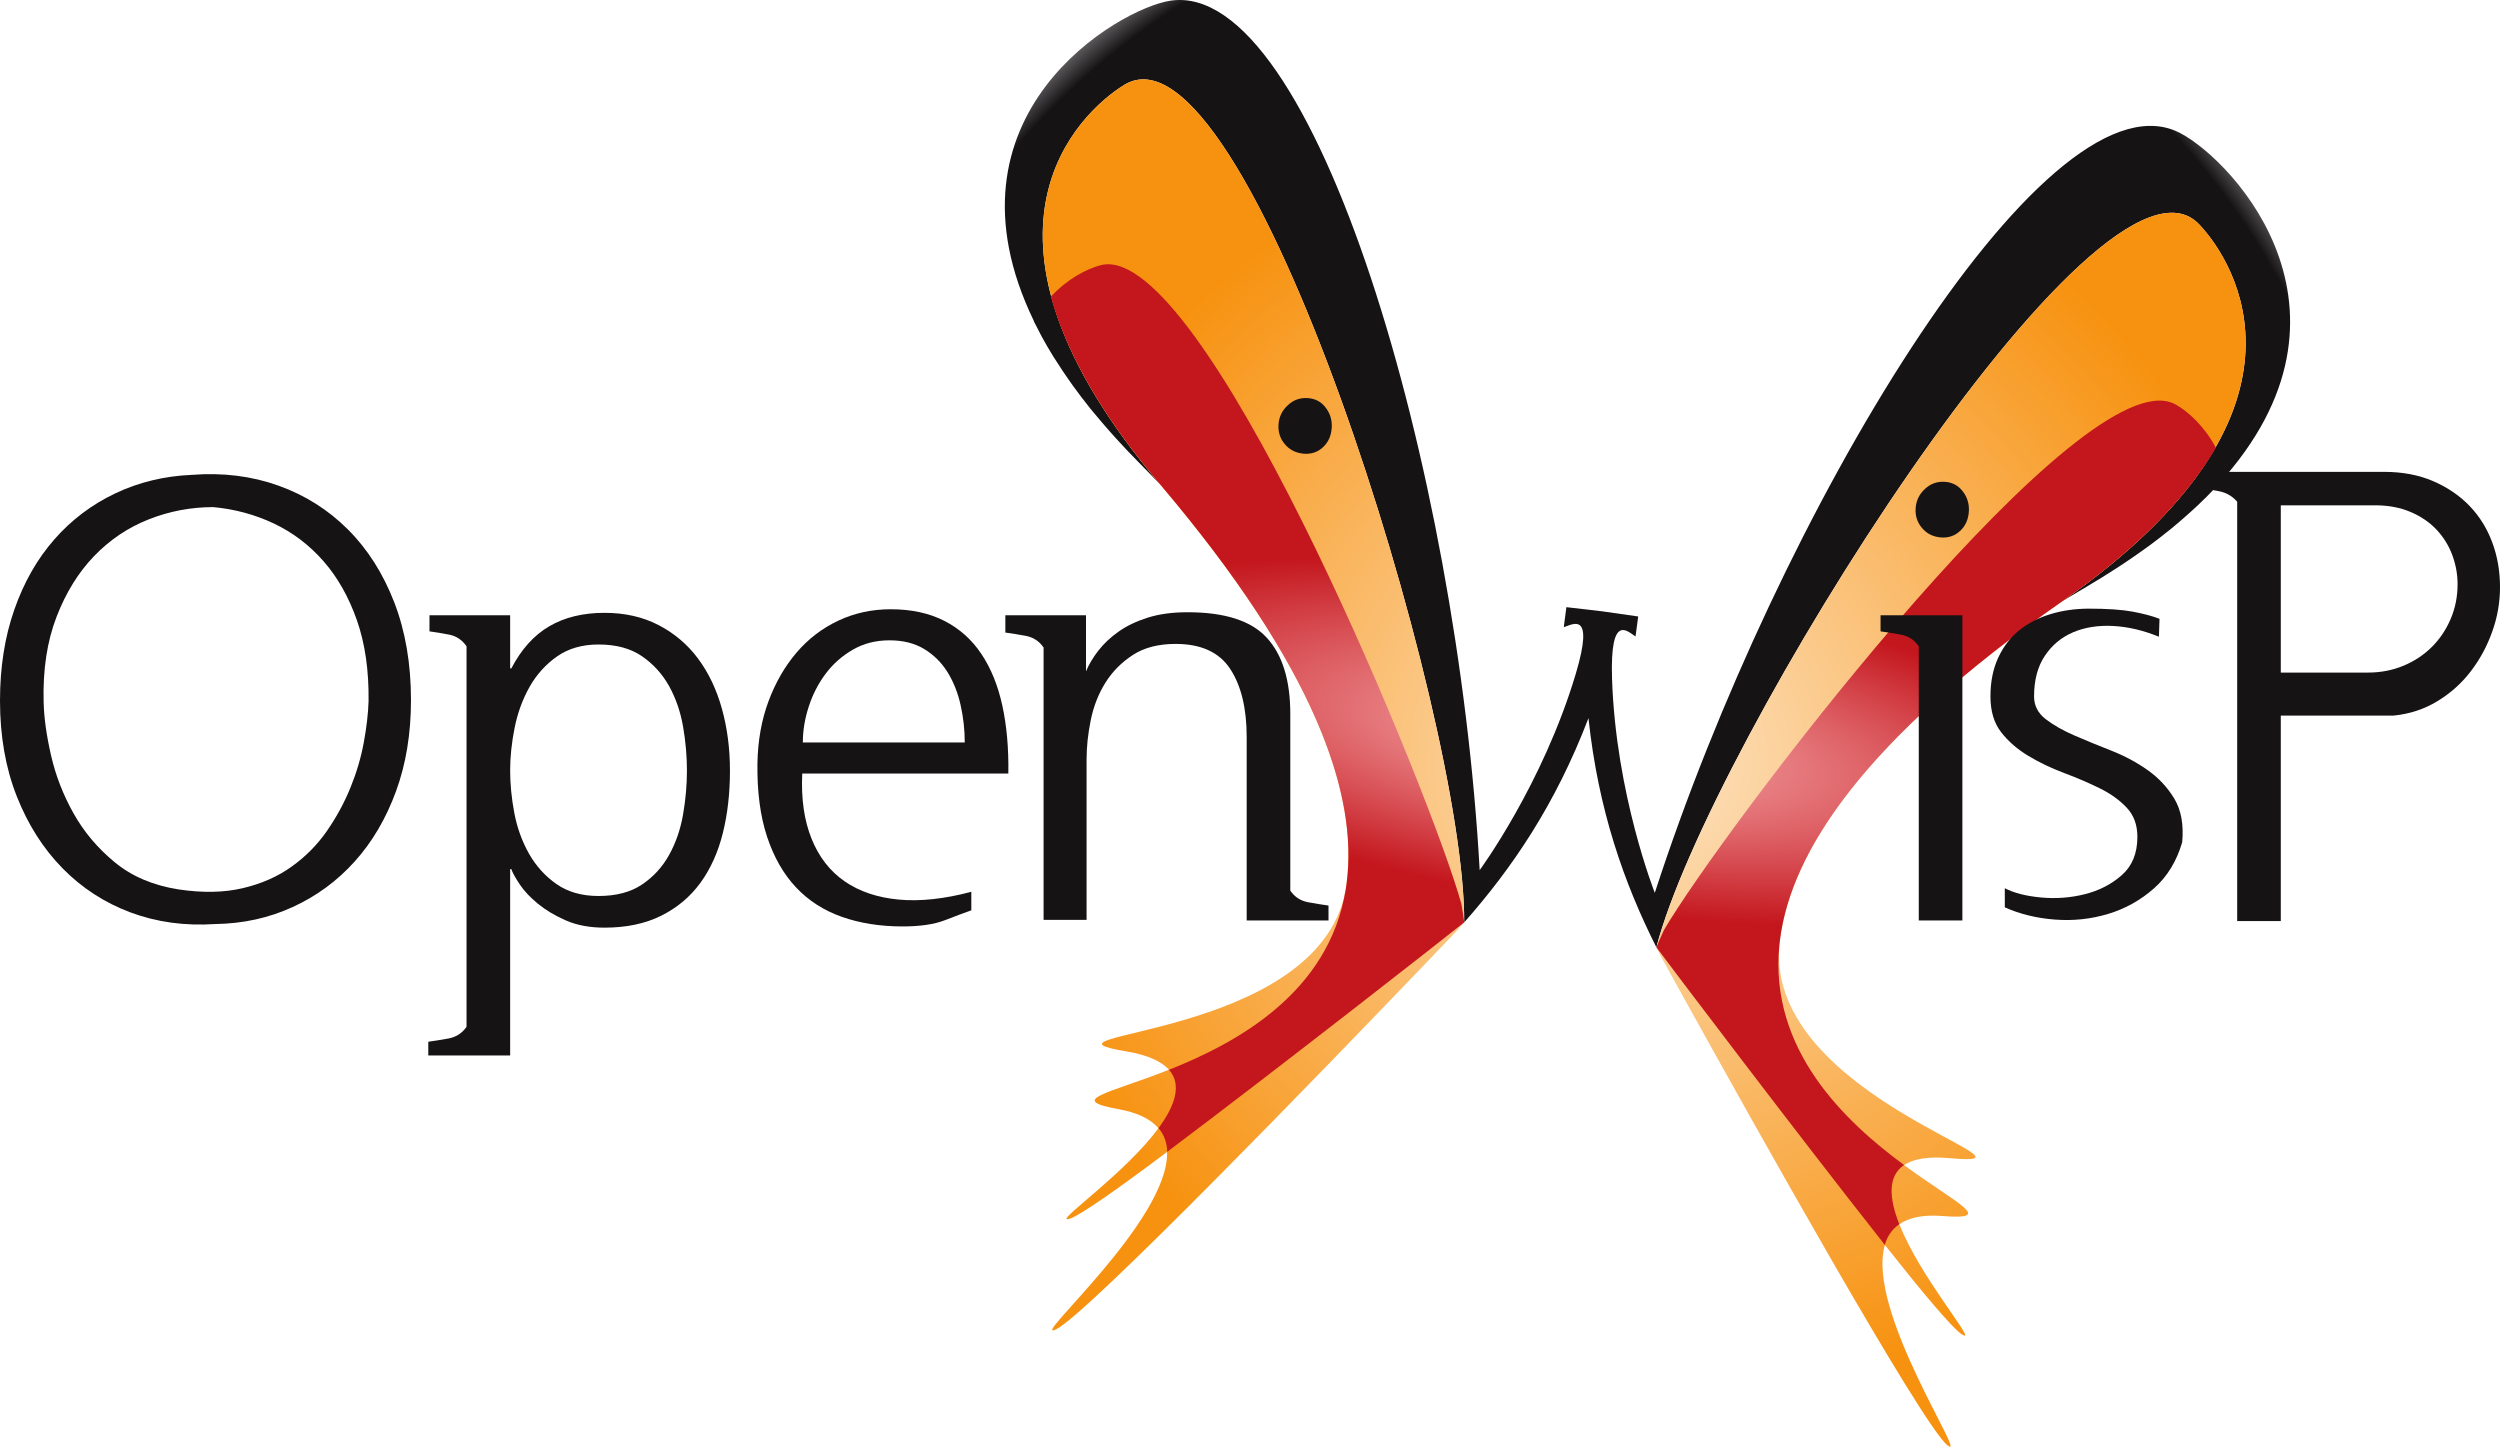
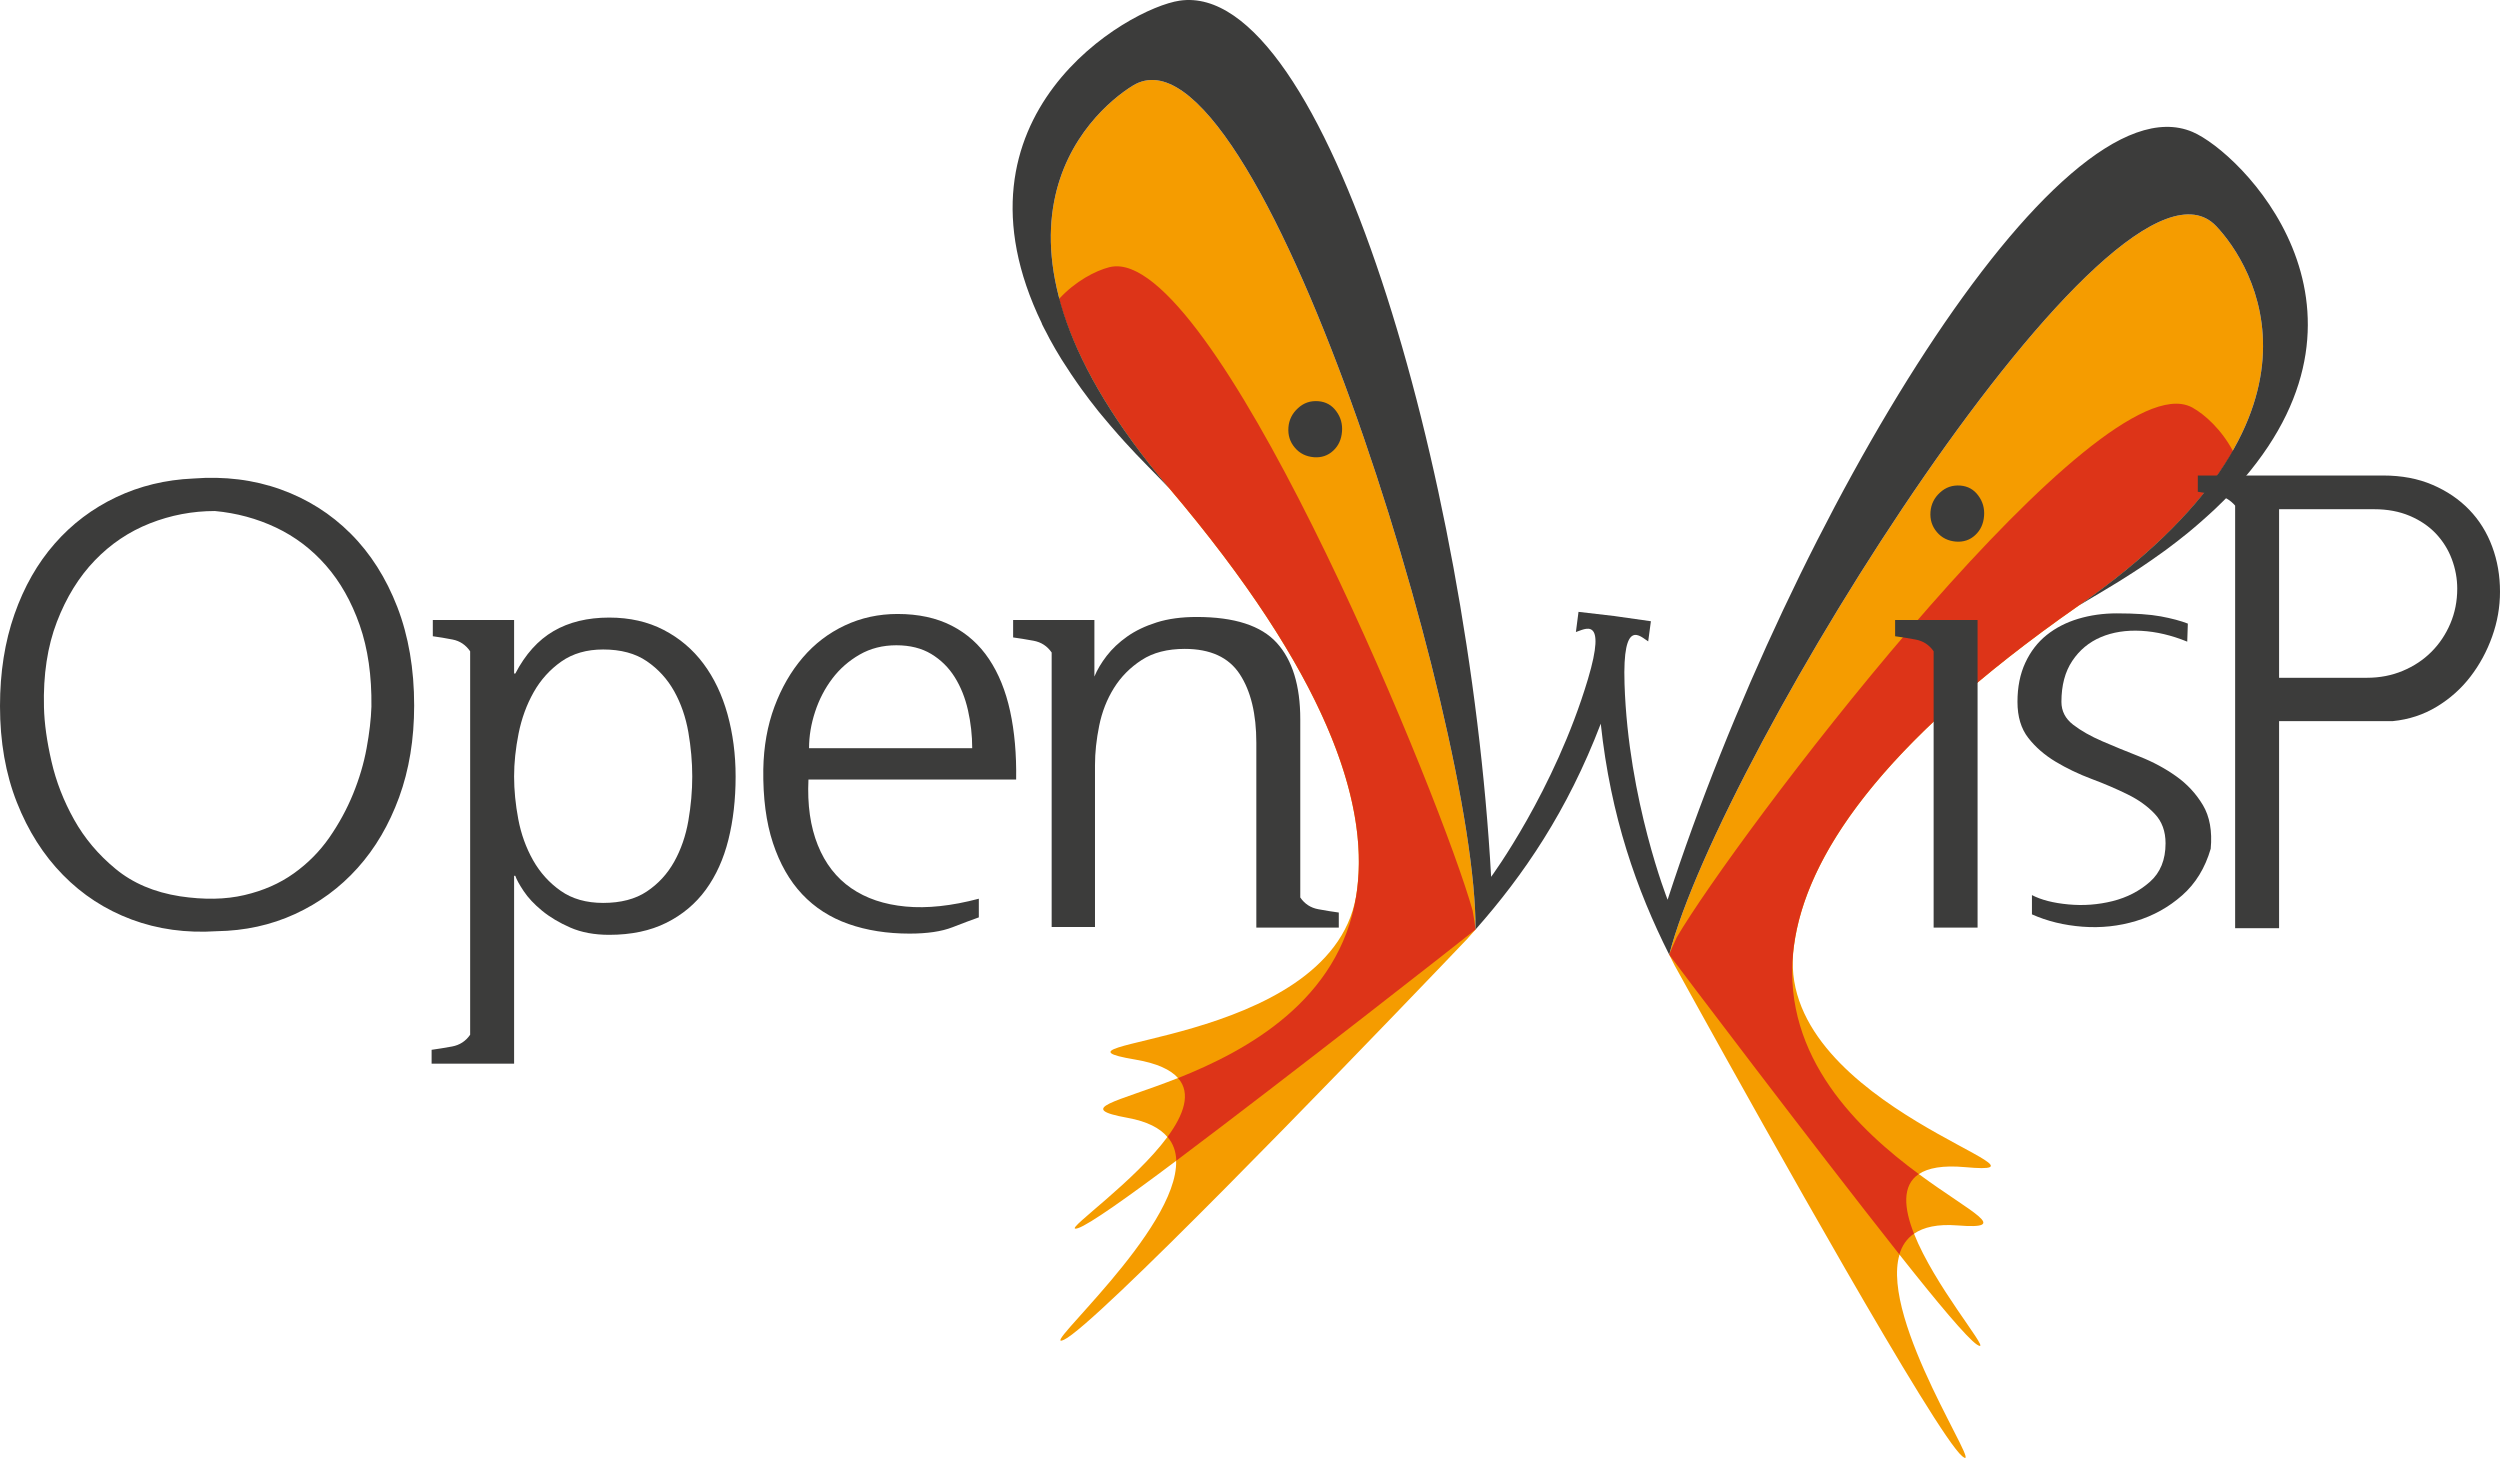
- <svg xmlns="http://www.w3.org/2000/svg" viewBox="0 0 834.013 482.638" height="482.638" width="834.013" xml:space="preserve" version="1.1" id="svg4155">
-   <defs id="defs4159">
-     <clipPath id="clipPath4171" clipPathUnits="userSpaceOnUse">
-       <path id="path4173" d="M 5806.68,3511.64 C 5449.15,3664.07 4745.83,2493.09 4416.4,1478.31 c 0,0 -104.22,263.26 -114.1,571.55 -5.81,179.13 42.8,124.58 62.67,112.62 l 7.15,53.36 -94.23,13.42 0,0.07 -97.47,11.35 -6.92,-53.43 c 22.34,6.58 83.21,46.91 31.88,-124.85 -88.35,-295.48 -256.35,-523.49 -256.35,-523.49 -59.34,1065.22 -440.17,2376.71 -824.86,2320.43 -137.11,-20.05 -631.33,-304.87 -364.82,-855.17 -0.1,-0.06 -0.23,-0.29 -0.28,-0.47 3.74,-7.81 8.1,-15.75 12.24,-23.66 2.92,-5.58 5.48,-10.91 8.49,-16.49 9.72,-18 20.37,-36.14 31.79,-54.66 3.33,-5.39 6.96,-10.99 10.65,-16.38 9.22,-14.73 19.33,-29.56 29.81,-44.58 4.04,-5.62 7.91,-11.44 12.09,-17.17 14.12,-19.49 29.13,-39.27 45.09,-59.19 3.15,-3.98 6.65,-7.96 9.94,-11.95 13.89,-16.82 28.5,-33.95 43.83,-51.3 5.3,-5.92 10.61,-11.92 16.09,-17.91 19.21,-21 39.07,-42.38 60.51,-63.82 20.1,-20.21 38.13,-39.23 57.19,-58.87 -0.32,0.38 -0.58,0.69 -0.9,1.08 -567.66,669.28 -212.55,993.27 -96.07,1065.38 327.38,202.3 911.72,-1687.94 907.85,-2234.81 127.41,144.03 243.4,313.97 331.69,545.14 26.3,-246.1 94.95,-439.95 181.31,-611.77 136.03,529.59 1183.75,2208.46 1448.63,1929.46 94.23,-99.4 354.26,-502.63 -363.51,-1004.42 22.11,13.33 44.55,26.68 67.65,40.22 26.21,15.44 50.72,30.84 74.73,46.35 6.87,4.47 13.52,8.83 20.26,13.24 19.25,12.9 37.73,25.64 55.35,38.39 4.18,3.04 8.54,5.98 12.63,9.06 20.67,15.22 40.19,30.48 58.85,45.68 5.54,4.49 10.6,9.08 16.09,13.48 13.95,11.89 27.47,23.74 40.29,35.47 4.76,4.43 9.79,8.86 14.33,13.2 15.79,14.95 30.75,29.8 44.78,44.78 4.27,4.6 8.09,9.12 12.41,13.82 5.94,6.48 12.27,13.15 17.94,19.78 -0.09,0.11 -0.23,0.38 -0.23,0.56 398.36,463.95 -6.82,865.46 -134.19,919.83 z" />
-     </clipPath>
-     <radialGradient id="radialGradient4175" spreadMethod="pad" gradientTransform="matrix(196.157,2248.14,2248.14,-196.157,4274.47,2111.59)" gradientUnits="userSpaceOnUse" r="1" cy="0" cx="0" fy="0" fx="0">
-       <stop id="stop4177" offset="0" style="stop-opacity:1;stop-color:#161315" />
-       <stop id="stop4179" offset="0.674" style="stop-opacity:1;stop-color:#161315" />
-       <stop id="stop4181" offset="0.914" style="stop-opacity:1;stop-color:#161315" />
-       <stop id="stop4183" offset="1" style="stop-opacity:1;stop-color:#e0e0e1" />
-     </radialGradient>
-     <clipPath id="clipPath4191" clipPathUnits="userSpaceOnUse">
-       <path id="path4193" d="m 5869.3,3262.2 c -264.88,279 -1312.6,-1399.87 -1448.63,-1929.46 4.76,-9.44 9.53,-19.07 14.38,-28.46 12.6,-22.88 32.91,-59.7 59.03,-106.73 C 4674.09,872.648 5127.39,61.629 5196.8,4.371 5258.67,-46.621 4978.22,362.309 5030.5,538.449 c 99.9,-126.469 179.47,-221.508 205.23,-238.41 3.33,-2.109 5.81,-3.23 7.23,-3.457 19.03,-2.57 -120.21,161.168 -173.98,297.16 25.31,17.528 62.35,26.078 114.78,22.028 143.32,-11.188 40.06,31.199 -102.06,135.949 24.34,16.281 63.53,23.742 122.38,18.39 300.4,-27.25 -488.4,159.911 -455.28,565.871 22.62,239.61 215.43,543.88 755.28,920.59 0.53,0.43 1.12,0.81 1.71,1.21 717.77,501.79 457.74,905.02 363.51,1004.42 z m -2869.48,371.98 c -116.48,-72.11 -471.59,-396.1 96.07,-1065.38 0.32,-0.39 0.58,-0.7 0.9,-1.08 425.06,-501.29 533.6,-844.4 494.34,-1081.72 -71.75,-400.88 -882.31,-380.74 -584.88,-430.96 58.09,-9.8 94.22,-27.02 113.47,-48.92 -163.96,-64.96 -274.78,-79.741 -133.25,-105.499 51.79,-9.402 85.28,-27.16 105.24,-50.629 -86.72,-117.601 -263.13,-240.523 -244.07,-242.801 1.4,-0.242 4,0.219 7.74,1.469 29.3,9.809 130.54,81.332 259.39,178.129 5.53,-183.687 -370.03,-507.469 -297.2,-473.937 81.95,37.73 729.73,708.608 986.02,975.828 35.79,37.36 64.02,66.9 81.92,85.64 7.45,8.18 14.79,16.69 22.16,25.05 3.87,546.87 -580.47,2437.11 -907.85,2234.81 z" />
-     </clipPath>
-     <radialGradient id="radialGradient4195" spreadMethod="pad" gradientTransform="matrix(1718.42,0,0,-1718.42,4388.12,1824.63)" gradientUnits="userSpaceOnUse" r="1" cy="0" cx="0" fy="0" fx="0">
-       <stop id="stop4197" offset="0" style="stop-opacity:1;stop-color:#fde3c3" />
-       <stop id="stop4199" offset="1" style="stop-opacity:1;stop-color:#f79210" />
-     </radialGradient>
-     <clipPath id="clipPath4207" clipPathUnits="userSpaceOnUse">
-       <path id="path4209" d="m 5806.05,2781.78 c -8.81,4.76 -18.43,7.86 -28.96,9.31 -284.8,37.42 -1184.87,-1153.28 -1336.27,-1412.09 -7.48,-15.51 -16.15,-36.1 -20.15,-46.26 28.42,-38.39 375.98,-498.119 609.57,-793.931 6.83,23.023 19.1,41.722 38.66,55.121 -26.57,67.242 -32.15,127.761 12.72,157.89 -156.67,115.52 -360.41,306.99 -332.82,586.49 0.41,4.86 1,9.89 1.67,14.92 30.22,236.79 226.67,535.62 753.61,903.34 1.83,1.15 3.42,2.27 5.12,3.47 204.88,143.74 331.33,281.26 404.65,406.02 -30.07,56.93 -74.58,97.37 -107.8,115.72 z m -2837.39,373.36 c -10.52,1.32 -20.63,0.75 -30.3,-1.55 -36.86,-9.28 -90.36,-36.95 -133.88,-84.43 38.98,-139.25 126.11,-304.58 287.54,-495.78 1.31,-1.6 2.57,-3.08 3.87,-4.58 415.58,-489.92 529.27,-828.94 498.02,-1065.59 -0.71,-5.04 -1.51,-10.07 -2.2,-15.02 -44.81,-277.14 -290.91,-410.27 -471.81,-482.2 35.74,-40.361 14.88,-97.459 -27.96,-155.728 15.37,-17.973 22.47,-39.242 23.28,-63.114 301.48,226.402 755.31,582.272 792.45,612.222 -1.21,10.88 -4.35,32.81 -7.55,49.71 -80.39,288.9 -646.48,1669.53 -931.46,1706.06 z" />
-     </clipPath>
-     <radialGradient id="radialGradient4211" spreadMethod="pad" gradientTransform="matrix(2097.01,-325.913,-95.8387,-616.652,4244.08,1881.86)" gradientUnits="userSpaceOnUse" r="1" cy="0" cx="0" fy="0" fx="0">
-       <stop id="stop4213" offset="0" style="stop-opacity:1;stop-color:#f9b2b4" />
-       <stop id="stop4215" offset="0.705" style="stop-opacity:1;stop-color:#c4161d" />
-       <stop id="stop4217" offset="1" style="stop-opacity:1;stop-color:#c4161d" />
-     </radialGradient>
-   </defs>
-   <g transform="matrix(1.25,0,0,-1.25,0,482.6375)" id="g4163">
-     <g transform="scale(0.1,0.1)" id="g4165">
-       <g id="g4167">
-         <g clip-path="url(#clipPath4171)" id="g4169">
-           <path id="path4185" style="fill:url(#radialGradient4175);fill-opacity:1;fill-rule:nonzero;stroke:none" d="M 5806.68,3511.64 C 5449.15,3664.07 4745.83,2493.09 4416.4,1478.31 c 0,0 -104.22,263.26 -114.1,571.55 -5.81,179.13 42.8,124.58 62.67,112.62 l 7.15,53.36 -94.23,13.42 0,0.07 -97.47,11.35 -6.92,-53.43 c 22.34,6.58 83.21,46.91 31.88,-124.85 -88.35,-295.48 -256.35,-523.49 -256.35,-523.49 -59.34,1065.22 -440.17,2376.71 -824.86,2320.43 -137.11,-20.05 -631.33,-304.87 -364.82,-855.17 -0.1,-0.06 -0.23,-0.29 -0.28,-0.47 3.74,-7.81 8.1,-15.75 12.24,-23.66 2.92,-5.58 5.48,-10.91 8.49,-16.49 9.72,-18 20.37,-36.14 31.79,-54.66 3.33,-5.39 6.96,-10.99 10.65,-16.38 9.22,-14.73 19.33,-29.56 29.81,-44.58 4.04,-5.62 7.91,-11.44 12.09,-17.17 14.12,-19.49 29.13,-39.27 45.09,-59.19 3.15,-3.98 6.65,-7.96 9.94,-11.95 13.89,-16.82 28.5,-33.95 43.83,-51.3 5.3,-5.92 10.61,-11.92 16.09,-17.91 19.21,-21 39.07,-42.38 60.51,-63.82 20.1,-20.21 38.13,-39.23 57.19,-58.87 -0.32,0.38 -0.58,0.69 -0.9,1.08 -567.66,669.28 -212.55,993.27 -96.07,1065.38 327.38,202.3 911.72,-1687.94 907.85,-2234.81 127.41,144.03 243.4,313.97 331.69,545.14 26.3,-246.1 94.95,-439.95 181.31,-611.77 136.03,529.59 1183.75,2208.46 1448.63,1929.46 94.23,-99.4 354.26,-502.63 -363.51,-1004.42 22.11,13.33 44.55,26.68 67.65,40.22 26.21,15.44 50.72,30.84 74.73,46.35 6.87,4.47 13.52,8.83 20.26,13.24 19.25,12.9 37.73,25.64 55.35,38.39 4.18,3.04 8.54,5.98 12.63,9.06 20.67,15.22 40.19,30.48 58.85,45.68 5.54,4.49 10.6,9.08 16.09,13.48 13.95,11.89 27.47,23.74 40.29,35.47 4.76,4.43 9.79,8.86 14.33,13.2 15.79,14.95 30.75,29.8 44.78,44.78 4.27,4.6 8.09,9.12 12.41,13.82 5.94,6.48 12.27,13.15 17.94,19.78 -0.09,0.11 -0.23,0.38 -0.23,0.56 398.36,463.95 -6.82,865.46 -134.19,919.83" />
+ <svg xmlns="http://www.w3.org/2000/svg" version="1.1" id="Capa_1" x="0px" y="0px" viewBox="0 0 750 437.378" xml:space="preserve" width="750" height="437.378">
+   <defs id="defs15" />
+   <switch id="switch15" transform="translate(-165,-297.3036)">
+     <g id="g15">
+       <g id="g14">
+         <path style="fill:#f59c00" d="M 829.865,365.145 C 799.86,333.54 681.176,523.72 665.767,583.711 c 0.539,1.069 1.08,2.16 1.629,3.224 1.427,2.592 3.728,6.763 6.687,12.09 20.391,36.804 71.74,128.675 79.603,135.162 7.009,5.776 -24.76,-40.547 -18.838,-60.5 11.317,14.326 20.33,25.092 23.248,27.007 0.377,0.239 0.658,0.366 0.819,0.392 2.156,0.291 -13.617,-18.257 -19.708,-33.662 2.867,-1.986 7.063,-2.954 13.002,-2.495 16.235,1.268 4.538,-3.534 -11.561,-15.4 2.757,-1.844 7.197,-2.689 13.863,-2.083 34.029,3.087 -55.325,-18.114 -51.573,-64.101 2.562,-27.143 24.404,-61.61 85.557,-104.283 0.06,-0.049 0.127,-0.092 0.194,-0.137 81.306,-56.843 51.851,-102.521 41.176,-113.78 z m -325.05,-42.137 c -13.195,8.168 -53.421,44.869 10.883,120.684 0.036,0.044 0.066,0.079 0.102,0.122 48.15,56.785 60.445,95.652 55.998,122.536 -8.128,45.411 -99.947,43.13 -66.254,48.819 6.58,1.11 10.673,3.061 12.854,5.542 -18.573,7.359 -31.127,9.033 -15.094,11.951 5.867,1.065 9.66,3.077 11.921,5.735 -9.824,13.322 -29.807,27.246 -27.648,27.504 0.159,0.027 0.453,-0.025 0.877,-0.167 3.319,-1.111 14.787,-9.213 29.383,-20.178 0.626,20.808 -41.916,57.485 -33.666,53.687 9.283,-4.274 82.663,-80.27 111.695,-110.541 4.054,-4.232 7.252,-7.578 9.28,-9.701 0.844,-0.927 1.675,-1.891 2.51,-2.838 C 608.093,514.215 541.9,300.091 504.815,323.008 Z" id="path1" />
+         <path style="fill:#dd3418" d="m 822.701,419.566 c -0.998,-0.539 -2.088,-0.89 -3.281,-1.055 -32.262,-4.239 -134.22,130.642 -151.371,159.959 -0.847,1.757 -1.829,4.089 -2.283,5.24 3.219,4.349 42.591,56.426 69.051,89.935 0.774,-2.608 2.164,-4.726 4.379,-6.244 -3.01,-7.617 -3.642,-14.472 1.441,-17.885 -17.747,-13.086 -40.827,-34.775 -37.701,-66.437 0.046,-0.55 0.113,-1.12 0.189,-1.69 3.423,-26.823 25.677,-60.674 85.368,-102.329 0.207,-0.13 0.387,-0.257 0.58,-0.393 23.209,-16.283 37.533,-31.861 45.838,-45.993 -3.405,-6.448 -8.447,-11.029 -12.21,-13.108 z M 501.285,377.273 c -1.192,-0.15 -2.337,-0.085 -3.432,0.175 -4.175,1.051 -10.236,4.186 -15.166,9.564 4.416,15.774 14.286,34.503 32.572,56.161 0.148,0.181 0.291,0.349 0.438,0.519 47.076,55.497 59.955,93.901 56.415,120.708 -0.08,0.571 -0.171,1.141 -0.249,1.701 -5.076,31.394 -32.954,46.475 -53.446,54.623 4.049,4.572 1.686,11.04 -3.167,17.641 1.741,2.036 2.545,4.445 2.637,7.149 34.151,-25.646 85.56,-65.959 89.768,-69.351 -0.137,-1.232 -0.493,-3.717 -0.855,-5.631 -9.107,-32.726 -73.233,-189.121 -105.515,-193.259 z" id="path2" />
+         <g id="g13">
+           <path style="fill:#3c3c3b" d="m 822.772,336.888 c -40.5,-17.267 -120.171,115.38 -157.489,230.333 0,0 -11.806,-29.822 -12.925,-64.744 -0.658,-20.292 4.848,-14.112 7.099,-12.757 l 0.81,-6.045 -10.674,-1.52 v -0.008 l -11.041,-1.286 -0.784,6.052 c 2.531,-0.745 9.426,-5.314 3.611,14.143 -10.008,33.472 -29.039,59.3 -29.039,59.3 -6.722,-120.667 -49.862,-269.23 -93.439,-262.854 -15.532,2.271 -71.516,34.535 -41.326,96.872 -0.011,0.007 -0.026,0.033 -0.032,0.053 0.424,0.885 0.918,1.785 1.387,2.681 0.331,0.631 0.621,1.235 0.962,1.867 1.101,2.039 2.307,4.095 3.601,6.192 0.377,0.611 0.788,1.245 1.206,1.856 1.044,1.668 2.19,3.349 3.377,5.049 0.458,0.637 0.896,1.296 1.37,1.945 1.599,2.208 3.3,4.448 5.108,6.705 0.357,0.451 0.753,0.902 1.126,1.354 1.573,1.905 3.228,3.846 4.965,5.811 0.6,0.671 1.202,1.35 1.823,2.029 2.176,2.379 4.426,4.801 6.854,7.229 2.277,2.289 4.319,4.444 6.478,6.669 -0.036,-0.043 -0.066,-0.078 -0.102,-0.122 -64.304,-75.815 -24.077,-112.516 -10.883,-120.684 37.085,-22.917 103.278,191.207 102.84,253.155 14.433,-16.315 27.572,-35.566 37.573,-61.753 2.979,27.878 10.756,49.837 20.538,69.3 15.41,-59.99 134.094,-250.17 164.099,-218.565 10.674,11.26 40.13,56.938 -41.178,113.78 2.505,-1.51 5.047,-3.022 7.663,-4.556 2.969,-1.749 5.745,-3.493 8.465,-5.25 0.778,-0.506 1.531,-1 2.295,-1.5 2.181,-1.461 4.274,-2.904 6.27,-4.349 0.474,-0.344 0.967,-0.677 1.431,-1.026 2.341,-1.724 4.553,-3.453 6.666,-5.175 0.628,-0.509 1.201,-1.029 1.823,-1.527 1.58,-1.347 3.112,-2.689 4.564,-4.018 0.539,-0.502 1.109,-1.004 1.623,-1.495 1.789,-1.694 3.483,-3.376 5.073,-5.073 0.484,-0.521 0.916,-1.033 1.406,-1.566 0.673,-0.734 1.39,-1.49 2.032,-2.241 -0.01,-0.012 -0.026,-0.043 -0.026,-0.063 45.126,-52.556 -0.772,-98.038 -15.2,-104.198 z" id="path3" />
+           <g id="g12">
+             <path style="fill:#3c3c3b" d="m 560.503,417.662 c -2.373,-0.181 -4.401,0.498 -6.111,2.098 -1.737,1.565 -2.688,3.512 -2.863,5.747 -0.178,2.356 0.454,4.38 1.925,6.099 1.452,1.729 3.352,2.663 5.73,2.865 2.232,0.168 4.172,-0.467 5.766,-1.948 1.609,-1.478 2.47,-3.402 2.653,-5.753 0.173,-2.229 -0.372,-4.289 -1.722,-6.094 -1.331,-1.848 -3.142,-2.828 -5.378,-3.014 z" id="path4" />
+             <g id="g8">
+               <path style="fill:#3c3c3b" d="m 178.19,509.484 c 0.113,4.82 0.871,10.236 2.257,16.253 1.38,6.024 3.635,11.83 6.767,17.428 3.126,5.601 7.282,10.541 12.466,14.809 5.174,4.277 11.617,7.016 19.322,8.219 7.226,1.08 13.658,0.966 19.321,-0.362 5.658,-1.32 10.598,-3.488 14.804,-6.503 4.222,-3.004 7.766,-6.589 10.664,-10.746 2.883,-4.155 5.261,-8.515 7.13,-13.087 1.864,-4.574 3.224,-9.152 4.059,-13.729 0.845,-4.576 1.324,-8.729 1.446,-12.461 0.117,-9.271 -1.054,-17.426 -3.518,-24.469 -2.47,-7.046 -5.841,-13.001 -10.114,-17.88 -4.273,-4.877 -9.274,-8.67 -14.988,-11.38 -5.719,-2.704 -11.83,-4.361 -18.338,-4.965 -6.733,0 -13.241,1.237 -19.494,3.702 -6.26,2.471 -11.775,6.173 -16.52,11.107 -4.762,4.938 -8.556,11.079 -11.382,18.422 -2.828,7.342 -4.132,15.89 -3.882,25.642 z M 165,509.125 c 0,-10.112 1.446,-19.294 4.339,-27.54 2.888,-8.249 6.916,-15.32 12.1,-21.222 5.169,-5.9 11.316,-10.531 18.42,-13.906 7.094,-3.368 14.804,-5.235 23.11,-5.596 9.396,-0.724 18.12,0.361 26.191,3.249 8.067,2.89 15.079,7.313 21.037,13.274 5.964,5.958 10.624,13.305 14,22.034 3.365,8.728 5.051,18.572 5.051,29.526 0,10.115 -1.502,19.294 -4.511,27.539 -3.015,8.249 -7.166,15.328 -12.463,21.219 -5.296,5.903 -11.56,10.507 -18.786,13.818 -7.221,3.316 -15.049,5.021 -23.472,5.144 -9.151,0.6 -17.671,-0.571 -25.56,-3.515 -7.883,-2.953 -14.743,-7.41 -20.578,-13.373 -5.847,-5.958 -10.445,-13.211 -13.817,-21.756 C 166.686,529.476 165,519.843 165,509.125 Z" id="path5" />
+               <path style="fill:#3c3c3b" d="m 345.951,492.148 c -4.936,0 -9.121,1.208 -12.548,3.611 -3.428,2.412 -6.203,5.479 -8.307,9.213 -2.108,3.733 -3.61,7.855 -4.518,12.37 -0.901,4.512 -1.349,8.823 -1.349,12.911 0,4.095 0.418,8.368 1.258,12.823 0.845,4.456 2.322,8.55 4.42,12.278 2.113,3.734 4.883,6.805 8.316,9.207 3.428,2.414 7.67,3.617 12.727,3.617 5.301,0 9.666,-1.141 13.093,-3.433 3.432,-2.286 6.174,-5.265 8.225,-8.942 2.041,-3.667 3.453,-7.761 4.241,-12.278 0.775,-4.513 1.167,-8.938 1.167,-13.272 0,-4.333 -0.392,-8.759 -1.167,-13.274 -0.788,-4.516 -2.2,-8.608 -4.241,-12.281 -2.052,-3.671 -4.793,-6.681 -8.225,-9.028 -3.426,-2.347 -7.791,-3.522 -13.092,-3.522 z m -51.47,120.098 c 1.808,-0.246 3.854,-0.577 6.141,-0.993 2.287,-0.428 4.1,-1.599 5.424,-3.524 v -115.04 c -1.324,-1.92 -3.077,-3.094 -5.246,-3.52 -2.164,-0.423 -4.149,-0.751 -5.957,-0.992 v -4.875 h 24.388 v 16.072 h 0.361 c 3.011,-5.781 6.825,-10.025 11.465,-12.735 4.629,-2.704 10.205,-4.063 16.703,-4.063 6.142,0 11.585,1.237 16.342,3.705 4.757,2.466 8.734,5.838 11.923,10.112 3.188,4.274 5.602,9.331 7.226,15.169 1.619,5.842 2.434,12.066 2.434,18.692 0,6.86 -0.723,13.186 -2.165,18.961 -1.447,5.779 -3.702,10.775 -6.773,14.992 -3.071,4.216 -7.018,7.526 -11.834,9.93 -4.813,2.404 -10.533,3.616 -17.153,3.616 -4.452,0 -8.336,-0.723 -11.647,-2.168 -3.31,-1.448 -6.136,-3.128 -8.485,-5.058 -2.346,-1.925 -4.19,-3.887 -5.51,-5.872 -1.323,-1.986 -2.169,-3.513 -2.526,-4.602 h -0.361 v 56.345 h -24.749 v -4.152 z" id="path6" />
+               <path style="fill:#3c3c3b" d="m 433.906,490.886 c -4.095,0 -7.766,0.931 -11.015,2.796 -3.25,1.869 -5.995,4.275 -8.221,7.226 -2.225,2.951 -3.942,6.26 -5.143,9.93 -1.208,3.676 -1.814,7.316 -1.814,10.928 h 48.951 c 0,-3.851 -0.428,-7.645 -1.269,-11.378 -0.841,-3.73 -2.17,-7.043 -3.972,-9.93 -1.809,-2.893 -4.156,-5.205 -7.044,-6.958 -2.89,-1.74 -6.379,-2.614 -10.473,-2.614 z m 24.745,81.628 c -2.053,0.722 -4.701,1.715 -7.945,2.979 -3.258,1.263 -7.532,1.893 -12.828,1.893 -6.743,0 -12.855,-0.962 -18.33,-2.886 -5.478,-1.926 -10.112,-4.904 -13.907,-8.938 -3.794,-4.035 -6.706,-9.146 -8.754,-15.35 -2.051,-6.201 -3.01,-13.575 -2.898,-22.121 0.122,-6.866 1.239,-13.124 3.347,-18.785 2.108,-5.657 4.938,-10.567 8.488,-14.719 3.546,-4.153 7.766,-7.369 12.645,-9.66 4.869,-2.285 10.14,-3.432 15.802,-3.432 6.254,0 11.672,1.174 16.251,3.522 4.573,2.347 8.31,5.688 11.193,10.024 2.892,4.334 4.997,9.54 6.321,15.619 1.323,6.083 1.929,12.915 1.807,20.498 h -62.308 c -0.361,7.589 0.575,14.147 2.806,19.688 2.226,5.536 5.566,9.838 10.023,12.91 4.445,3.07 9.899,4.908 16.34,5.511 6.439,0.605 13.757,-0.179 21.945,-2.349 v 5.596 z" id="path7" />
+               <path style="fill:#3c3c3b" d="m 555.085,566.549 c 1.319,1.935 3.126,3.106 5.418,3.524 2.281,0.423 4.327,0.753 6.135,0.992 v 4.519 H 541.9 V 520.14 c 0,-8.668 -1.656,-15.53 -4.971,-20.587 -3.311,-5.057 -8.821,-7.582 -16.521,-7.582 -5.175,0 -9.488,1.109 -12.91,3.337 -3.432,2.228 -6.208,5.026 -8.311,8.397 -2.104,3.372 -3.584,7.132 -4.425,11.29 -0.846,4.153 -1.264,8.093 -1.264,11.825 v 48.579 H 480.497 V 493.05 c -1.33,-1.925 -3.132,-3.098 -5.424,-3.523 -2.286,-0.42 -4.334,-0.749 -6.136,-0.993 v -5.235 h 24.383 v 16.973 c 0.841,-2.047 2.079,-4.122 3.697,-6.228 1.63,-2.106 3.673,-4.036 6.136,-5.779 2.471,-1.745 5.424,-3.159 8.856,-4.242 3.432,-1.085 7.43,-1.628 12.009,-1.628 11.315,0 19.321,2.591 24.016,7.766 4.695,5.179 7.049,12.823 7.049,22.935 v 53.453 z" id="path8" />
+             </g>
+             <path style="fill:#3c3c3b" d="m 758.273,483.301 v 92.283 h -13.184 v -82.896 c -1.324,-1.92 -3.125,-3.094 -5.418,-3.52 -2.287,-0.423 -4.33,-0.751 -6.137,-0.992 v -4.875 z" id="path9" />
+             <path style="fill:#3c3c3b" d="m 828.213,551.924 c -1.684,5.778 -4.542,10.45 -8.575,13.993 -4.038,3.555 -8.637,6.117 -13.818,7.68 -5.173,1.563 -10.536,2.138 -16.071,1.716 -5.536,-0.424 -10.594,-1.655 -15.167,-3.702 v -5.781 c 2.766,1.442 6.412,2.378 10.924,2.796 4.513,0.428 8.938,0.092 13.277,-0.988 4.33,-1.09 8.062,-3.014 11.194,-5.785 3.127,-2.765 4.689,-6.614 4.689,-11.551 0,-3.615 -1.078,-6.565 -3.249,-8.849 -2.158,-2.293 -4.898,-4.248 -8.214,-5.872 -3.31,-1.624 -6.89,-3.163 -10.746,-4.604 -3.856,-1.447 -7.436,-3.163 -10.746,-5.148 -3.31,-1.987 -6.05,-4.362 -8.214,-7.135 -2.165,-2.767 -3.255,-6.375 -3.255,-10.834 0,-4.452 0.784,-8.367 2.353,-11.737 1.563,-3.37 3.697,-6.141 6.407,-8.311 2.708,-2.166 5.871,-3.788 9.481,-4.873 3.611,-1.082 7.462,-1.627 11.557,-1.627 5.535,0 9.936,0.304 13.188,0.904 3.245,0.606 5.958,1.326 8.123,2.166 l -0.178,5.417 c -4.7,-1.922 -9.305,-3.005 -13.816,-3.249 -4.518,-0.237 -8.55,0.392 -12.1,1.896 -3.555,1.508 -6.411,3.883 -8.576,7.133 -2.175,3.248 -3.253,7.346 -3.253,12.281 0,2.77 1.182,5.059 3.523,6.862 2.348,1.806 5.266,3.463 8.755,4.967 3.492,1.508 7.226,3.043 11.203,4.601 3.967,1.568 7.608,3.524 10.923,5.877 3.31,2.343 5.984,5.235 8.037,8.661 2.044,3.44 2.829,7.799 2.344,13.096 z" id="path10" />
+             <path style="fill:#3c3c3b" d="m 902.171,473.91 c 0,-3.008 -0.539,-5.958 -1.62,-8.849 -1.08,-2.892 -2.684,-5.446 -4.786,-7.677 -2.108,-2.225 -4.726,-4 -7.859,-5.326 -3.125,-1.324 -6.676,-1.989 -10.653,-1.989 h -28.528 v 50.568 h 26.363 c 3.85,0 7.436,-0.69 10.74,-2.078 3.316,-1.383 6.168,-3.277 8.583,-5.687 2.408,-2.406 4.307,-5.24 5.687,-8.49 1.386,-3.251 2.073,-6.739 2.073,-10.472 z m -53.446,39.727 v 62.125 H 835.54 V 448.989 c -1.445,-1.686 -3.259,-2.74 -5.418,-3.163 -2.169,-0.419 -4.098,-0.751 -5.781,-0.99 v -4.879 h 55.622 c 5.535,0 10.475,0.931 14.803,2.801 4.344,1.866 8.011,4.363 11.022,7.491 3.014,3.134 5.295,6.803 6.858,11.017 1.575,4.214 2.354,8.732 2.354,13.547 0,4.572 -0.779,9.059 -2.354,13.452 -1.563,4.396 -3.727,8.397 -6.498,12.008 -2.77,3.614 -6.136,6.623 -10.114,9.032 -3.973,2.409 -8.371,3.853 -13.174,4.332 z" id="path11" />
+             <path style="fill:#3c3c3b" d="m 753.126,442.975 c -2.374,-0.181 -4.406,0.506 -6.127,2.104 -1.731,1.56 -2.673,3.51 -2.852,5.743 -0.184,2.354 0.449,4.383 1.916,6.101 1.451,1.726 3.365,2.671 5.734,2.863 2.23,0.165 4.171,-0.464 5.759,-1.946 1.61,-1.482 2.486,-3.402 2.664,-5.753 0.178,-2.227 -0.372,-4.289 -1.722,-6.092 -1.339,-1.852 -3.147,-2.834 -5.372,-3.02 z" id="path12" />
+           </g>
        </g>
      </g>
-       <g id="g4187">
-         <g clip-path="url(#clipPath4191)" id="g4189">
-           <path id="path4201" style="fill:url(#radialGradient4195);fill-opacity:1;fill-rule:nonzero;stroke:none" d="m 5869.3,3262.2 c -264.88,279 -1312.6,-1399.87 -1448.63,-1929.46 4.76,-9.44 9.53,-19.07 14.38,-28.46 12.6,-22.88 32.91,-59.7 59.03,-106.73 C 4674.09,872.648 5127.39,61.629 5196.8,4.371 5258.67,-46.621 4978.22,362.309 5030.5,538.449 c 99.9,-126.469 179.47,-221.508 205.23,-238.41 3.33,-2.109 5.81,-3.23 7.23,-3.457 19.03,-2.57 -120.21,161.168 -173.98,297.16 25.31,17.528 62.35,26.078 114.78,22.028 143.32,-11.188 40.06,31.199 -102.06,135.949 24.34,16.281 63.53,23.742 122.38,18.39 300.4,-27.25 -488.4,159.911 -455.28,565.871 22.62,239.61 215.43,543.88 755.28,920.59 0.53,0.43 1.12,0.81 1.71,1.21 717.77,501.79 457.74,905.02 363.51,1004.42 z m -2869.48,371.98 c -116.48,-72.11 -471.59,-396.1 96.07,-1065.38 0.32,-0.39 0.58,-0.7 0.9,-1.08 425.06,-501.29 533.6,-844.4 494.34,-1081.72 -71.75,-400.88 -882.31,-380.74 -584.88,-430.96 58.09,-9.8 94.22,-27.02 113.47,-48.92 -163.96,-64.96 -274.78,-79.741 -133.25,-105.499 51.79,-9.402 85.28,-27.16 105.24,-50.629 -86.72,-117.601 -263.13,-240.523 -244.07,-242.801 1.4,-0.242 4,0.219 7.74,1.469 29.3,9.809 130.54,81.332 259.39,178.129 5.53,-183.687 -370.03,-507.469 -297.2,-473.937 81.95,37.73 729.73,708.608 986.02,975.828 35.79,37.36 64.02,66.9 81.92,85.64 7.45,8.18 14.79,16.69 22.16,25.05 3.87,546.87 -580.47,2437.11 -907.85,2234.81" />
-         </g>
-       </g>
-       <g id="g4203">
-         <g clip-path="url(#clipPath4207)" id="g4205">
-           <path id="path4219" style="fill:url(#radialGradient4211);fill-opacity:1;fill-rule:nonzero;stroke:none" d="m 5806.05,2781.78 c -8.81,4.76 -18.43,7.86 -28.96,9.31 -284.8,37.42 -1184.87,-1153.28 -1336.27,-1412.09 -7.48,-15.51 -16.15,-36.1 -20.15,-46.26 28.42,-38.39 375.98,-498.119 609.57,-793.931 6.83,23.023 19.1,41.722 38.66,55.121 -26.57,67.242 -32.15,127.761 12.72,157.89 -156.67,115.52 -360.41,306.99 -332.82,586.49 0.41,4.86 1,9.89 1.67,14.92 30.22,236.79 226.67,535.62 753.61,903.34 1.83,1.15 3.42,2.27 5.12,3.47 204.88,143.74 331.33,281.26 404.65,406.02 -30.07,56.93 -74.58,97.37 -107.8,115.72 z m -2837.39,373.36 c -10.52,1.32 -20.63,0.75 -30.3,-1.55 -36.86,-9.28 -90.36,-36.95 -133.88,-84.43 38.98,-139.25 126.11,-304.58 287.54,-495.78 1.31,-1.6 2.57,-3.08 3.87,-4.58 415.58,-489.92 529.27,-828.94 498.02,-1065.59 -0.71,-5.04 -1.51,-10.07 -2.2,-15.02 -44.81,-277.14 -290.91,-410.27 -471.81,-482.2 35.74,-40.361 14.88,-97.459 -27.96,-155.728 15.37,-17.973 22.47,-39.242 23.28,-63.114 301.48,226.402 755.31,582.272 792.45,612.222 -1.21,10.88 -4.35,32.81 -7.55,49.71 -80.39,288.9 -646.48,1669.53 -931.46,1706.06" />
-         </g>
-       </g>
-       <path id="path4221" style="fill:#161315;fill-opacity:1;fill-rule:nonzero;stroke:none" d="m 3491.42,2798.59 c -20.95,1.6 -38.85,-4.4 -53.95,-18.52 -15.33,-13.82 -23.73,-31 -25.27,-50.73 -1.57,-20.8 4.01,-38.67 16.99,-53.84 12.82,-15.26 29.59,-23.51 50.58,-25.29 19.7,-1.48 36.83,4.12 50.9,17.2 14.2,13.05 21.8,30.03 23.42,50.79 1.53,19.68 -3.28,37.86 -15.2,53.8 -11.74,16.3 -27.73,24.95 -47.47,26.59" />
-       <path id="path4223" style="fill:#161315;fill-opacity:1;fill-rule:nonzero;stroke:none" d="m 116.438,1988 c 0.996,-42.55 7.687,-90.36 19.925,-143.48 12.176,-53.18 32.09,-104.43 59.742,-153.85 27.594,-49.44 64.286,-93.05 110.047,-130.73 45.68,-37.76 102.547,-61.94 170.571,-72.56 63.789,-9.53 120.574,-8.53 170.566,3.2 49.945,11.65 93.563,30.79 130.684,57.41 37.269,26.52 68.558,58.17 94.14,94.86 25.45,36.68 46.446,75.17 62.942,115.53 16.453,40.38 28.461,80.79 35.836,121.2 7.453,40.4 11.687,77.06 12.761,110 1.032,81.84 -9.304,153.83 -31.058,216.01 -21.809,62.2 -51.563,114.77 -89.289,157.84 -37.719,43.05 -81.864,76.54 -132.309,100.46 -50.484,23.87 -104.433,38.5 -161.887,43.83 -59.437,0 -116.886,-10.92 -172.089,-32.68 -55.262,-21.81 -103.946,-54.49 -145.836,-98.05 -42.043,-43.59 -75.536,-97.8 -100.481,-162.63 C 125.746,2149.55 114.234,2074.09 116.438,1988 Z M 0,1991.17 c 0,89.27 12.77,170.32 38.305,243.12 25.492,72.82 61.055,135.24 106.816,187.34 45.633,52.08 99.895,92.97 162.613,122.76 62.621,29.73 130.684,46.21 204.008,49.4 82.949,6.39 159.961,-3.19 231.211,-28.68 71.211,-25.51 133.117,-64.56 185.715,-117.18 52.645,-52.6 93.782,-117.45 123.592,-194.51 29.71,-77.05 44.59,-163.95 44.59,-260.65 0,-89.29 -13.26,-170.32 -39.82,-243.11 -26.62,-72.82 -63.26,-135.31 -110.018,-187.32 -46.746,-52.11 -102.047,-92.75 -165.84,-121.98 -63.75,-29.27 -132.848,-44.32 -207.207,-45.41 -80.785,-5.3 -155.996,5.04 -225.641,31.03 -69.59,26.07 -130.144,65.41 -181.66,118.05 -51.613,52.6 -92.207,116.62 -121.973,192.06 C 14.887,1811.52 0,1896.56 0,1991.17" />
-       <path id="path4225" style="fill:#161315;fill-opacity:1;fill-rule:nonzero;stroke:none" d="m 1597.4,2141.04 c -43.57,0 -80.52,-10.66 -110.77,-31.88 -30.26,-21.29 -54.76,-48.37 -73.33,-81.33 -18.61,-32.95 -31.87,-69.34 -39.88,-109.2 -7.95,-39.83 -11.91,-77.89 -11.91,-113.98 0,-36.15 3.69,-73.87 11.11,-113.2 7.46,-39.34 20.5,-75.48 39.02,-108.39 18.65,-32.96 43.11,-60.07 73.41,-81.28 30.26,-21.31 67.71,-31.93 112.35,-31.93 46.8,0 85.33,10.07 115.58,30.31 30.3,20.18 54.5,46.48 72.61,78.94 18.02,32.37 30.48,68.51 37.44,108.39 6.84,39.84 10.3,78.9 10.3,117.16 0,38.25 -3.46,77.32 -10.3,117.18 -6.96,39.87 -19.42,75.99 -37.44,108.41 -18.11,32.41 -42.31,58.98 -72.61,79.7 -30.25,20.73 -68.78,31.1 -115.58,31.1 z m -454.37,-1060.2 c 15.96,2.17 34.02,5.09 54.21,8.77 20.19,3.78 36.19,14.12 47.88,31.11 l 0,1015.55 c -11.69,16.95 -27.16,27.31 -46.31,31.07 -19.1,3.73 -36.63,6.63 -52.59,8.76 l 0,43.04 215.29,0 0,-141.88 3.19,0 c 26.58,51.03 60.25,88.5 101.21,112.42 40.86,23.87 90.09,35.87 147.45,35.87 54.22,0 102.27,-10.92 144.26,-32.71 41.99,-21.77 77.1,-51.54 105.25,-89.27 28.14,-37.73 49.45,-82.37 63.79,-133.91 14.29,-51.57 21.49,-106.52 21.49,-165.01 0,-60.56 -6.38,-116.4 -19.11,-167.38 -12.77,-51.02 -32.68,-95.12 -59.79,-132.35 -27.11,-37.22 -61.95,-66.44 -104.47,-87.66 -42.49,-21.22 -92.98,-31.92 -151.42,-31.92 -39.3,0 -73.59,6.38 -102.82,19.14 -29.22,12.78 -54.17,27.61 -74.9,44.65 -20.71,16.99 -36.99,34.31 -48.64,51.84 -11.68,17.53 -19.15,31.01 -22.3,40.63 l -3.19,0 0,-497.4 -218.48,0 0,36.64" />
-       <path id="path4227" style="fill:#161315;fill-opacity:1;fill-rule:nonzero;stroke:none" d="m 2373.85,2152.18 c -36.15,0 -68.56,-8.22 -97.24,-24.68 -28.69,-16.5 -52.92,-37.74 -72.57,-63.79 -19.64,-26.05 -34.8,-55.26 -45.4,-87.66 -10.66,-32.45 -16.01,-64.58 -16.01,-96.47 l 432.13,0 c 0,34 -3.78,67.49 -11.2,100.44 -7.42,32.93 -19.16,62.17 -35.06,87.66 -15.97,25.54 -36.69,45.95 -62.18,61.42 -25.53,15.37 -56.33,23.08 -92.47,23.08 z m 218.44,-720.59 c -18.12,-6.37 -41.5,-15.14 -70.14,-26.3 -28.76,-11.15 -66.49,-16.71 -113.24,-16.71 -59.53,0 -113.48,8.49 -161.81,25.48 -48.36,17 -89.27,43.29 -122.77,78.9 -33.49,35.62 -59.2,80.74 -77.28,135.51 -18.11,54.74 -26.57,119.84 -25.58,195.28 1.08,60.61 10.94,115.86 29.55,165.83 18.61,49.94 43.59,93.28 74.93,129.94 31.3,36.66 68.56,65.05 111.63,85.28 42.98,20.17 89.51,30.3 139.5,30.3 55.21,0 103.04,-10.36 143.46,-31.09 40.37,-20.72 73.36,-50.21 98.81,-88.49 25.53,-38.26 44.11,-84.22 55.8,-137.88 11.68,-53.7 17.03,-114.01 15.95,-180.95 l -550.04,0 c -3.19,-66.99 5.08,-124.89 24.77,-173.8 19.65,-48.87 49.14,-86.85 88.48,-113.97 39.24,-27.1 87.39,-43.33 144.25,-48.65 56.84,-5.34 121.44,1.58 193.73,20.74 l 0,-49.42" />
-       <path id="path4229" style="fill:#161315;fill-opacity:1;fill-rule:nonzero;stroke:none" d="m 3443.59,1484.24 c 11.64,-17.08 27.6,-27.42 47.83,-31.11 20.14,-3.73 38.2,-6.65 54.16,-8.76 l 0,-39.89 -218.38,0 0,489.45 c 0,76.52 -14.62,137.1 -43.88,181.74 -29.23,44.64 -77.87,66.93 -145.84,66.93 -45.68,0 -83.76,-9.79 -113.97,-29.46 -30.3,-19.67 -54.8,-44.37 -73.37,-74.13 -18.57,-29.77 -31.64,-62.96 -39.06,-99.67 -7.47,-36.66 -11.16,-71.44 -11.16,-104.39 l 0,-428.85 -114.77,0 0,726.96 c -11.74,16.99 -27.65,27.35 -47.88,31.1 -20.18,3.71 -38.26,6.61 -54.17,8.77 l 0,46.21 215.25,0 0,-149.83 c 7.42,18.07 18.35,36.39 32.64,54.98 14.39,18.59 32.42,35.63 54.17,51.02 21.81,15.4 47.88,27.89 78.18,37.45 30.3,9.58 65.59,14.37 106.01,14.37 99.89,0 170.56,-22.87 212.01,-68.56 41.45,-45.72 62.23,-113.2 62.23,-202.47 l 0,-471.86" />
-       <path id="path4231" style="fill:#161315;fill-opacity:1;fill-rule:nonzero;stroke:none" d="m 5237.3,2219.14 0,-814.66 -116.39,0 0,731.79 c -11.69,16.95 -27.59,27.31 -47.83,31.07 -20.19,3.73 -38.22,6.63 -54.18,8.76 l 0,43.04 218.4,0" />
-       <path id="path4233" style="fill:#161315;fill-opacity:1;fill-rule:nonzero;stroke:none" d="m 5823.94,1613.35 c -14.87,-51.01 -40.1,-92.25 -75.7,-123.53 -35.65,-31.38 -76.25,-54 -121.98,-67.8 -45.67,-13.8 -93.01,-18.87 -141.87,-15.15 -48.87,3.74 -93.52,14.61 -133.89,32.68 l 0,51.03 c 24.42,-12.73 56.6,-20.99 96.43,-24.68 39.84,-3.78 78.9,-0.81 117.21,8.72 38.22,9.62 71.17,26.61 98.82,51.07 27.6,24.41 41.39,58.39 41.39,101.97 0,31.91 -9.52,57.95 -28.68,78.12 -19.05,20.24 -43.24,37.5 -72.51,51.84 -29.22,14.34 -60.82,27.92 -94.86,40.64 -34.04,12.77 -65.64,27.92 -94.86,45.45 -29.22,17.54 -53.41,38.51 -72.51,62.99 -19.11,24.43 -28.73,56.28 -28.73,95.64 0,39.3 6.92,73.86 20.77,103.61 13.8,29.75 32.64,54.21 56.56,73.37 23.91,19.12 51.83,33.44 83.7,43.02 31.88,9.55 65.87,14.36 102.02,14.36 48.86,0 87.71,-2.68 116.42,-7.98 28.65,-5.35 52.6,-11.71 71.71,-19.12 l -1.57,-47.82 c -41.49,16.97 -82.14,26.53 -121.96,28.68 -39.88,2.09 -75.48,-3.46 -106.82,-16.74 -31.38,-13.31 -56.6,-34.28 -75.71,-62.97 -19.2,-28.67 -28.72,-64.85 -28.72,-108.41 0,-24.45 10.43,-44.66 31.1,-60.58 20.73,-15.94 46.49,-30.57 77.29,-43.85 30.83,-13.31 63.79,-26.86 98.9,-40.62 35.02,-13.84 67.16,-31.11 96.43,-51.88 29.22,-20.68 52.83,-46.21 70.95,-76.46 18.02,-30.36 24.95,-68.84 20.67,-115.6" />
-       <path id="path4235" style="fill:#161315;fill-opacity:1;fill-rule:nonzero;stroke:none" d="m 6558.89,2302.04 c 0,26.55 -4.76,52.6 -14.3,78.12 -9.53,25.53 -23.69,48.08 -42.25,67.77 -18.61,19.64 -41.72,35.31 -69.38,47.02 -27.59,11.69 -58.93,17.56 -94.04,17.56 l -251.84,0 0,-446.4 232.73,0 c 33.99,0 65.64,6.09 94.81,18.34 29.27,12.21 54.45,28.93 75.77,50.2 21.26,21.24 38.02,46.26 50.2,74.95 12.23,28.7 18.3,59.49 18.3,92.44 z m -471.81,-350.7 0,-548.43 -116.4,0 0,1119.13 c -12.76,14.88 -28.77,24.19 -47.83,27.92 -19.15,3.7 -36.18,6.63 -51.03,8.74 l 0,43.07 491.02,0 c 48.86,0 92.47,-8.22 130.68,-24.73 38.35,-16.47 70.72,-38.52 97.3,-66.13 26.61,-27.67 46.74,-60.06 60.54,-97.26 13.9,-37.2 20.78,-77.08 20.78,-119.59 0,-40.36 -6.88,-79.97 -20.78,-118.75 -13.8,-38.81 -32.9,-74.13 -57.36,-106 -24.45,-31.9 -54.17,-58.47 -89.28,-79.73 -35.07,-21.27 -73.9,-34.01 -116.3,-38.24 l -301.34,0" />
-       <path id="path4237" style="fill:#161315;fill-opacity:1;fill-rule:nonzero;stroke:none" d="m 5191.86,2575.13 c -20.96,1.6 -38.9,-4.47 -54.09,-18.57 -15.28,-13.77 -23.6,-30.99 -25.18,-50.7 -1.62,-20.78 3.96,-38.69 16.91,-53.86 12.81,-15.24 29.71,-23.58 50.62,-25.27 19.69,-1.46 36.82,4.1 50.84,17.18 14.21,13.08 21.95,30.03 23.52,50.79 1.57,19.66 -3.28,37.86 -15.2,53.78 -11.82,16.34 -27.78,25.01 -47.42,26.65" />
    </g>
-   </g>
+   </switch>
</svg>
